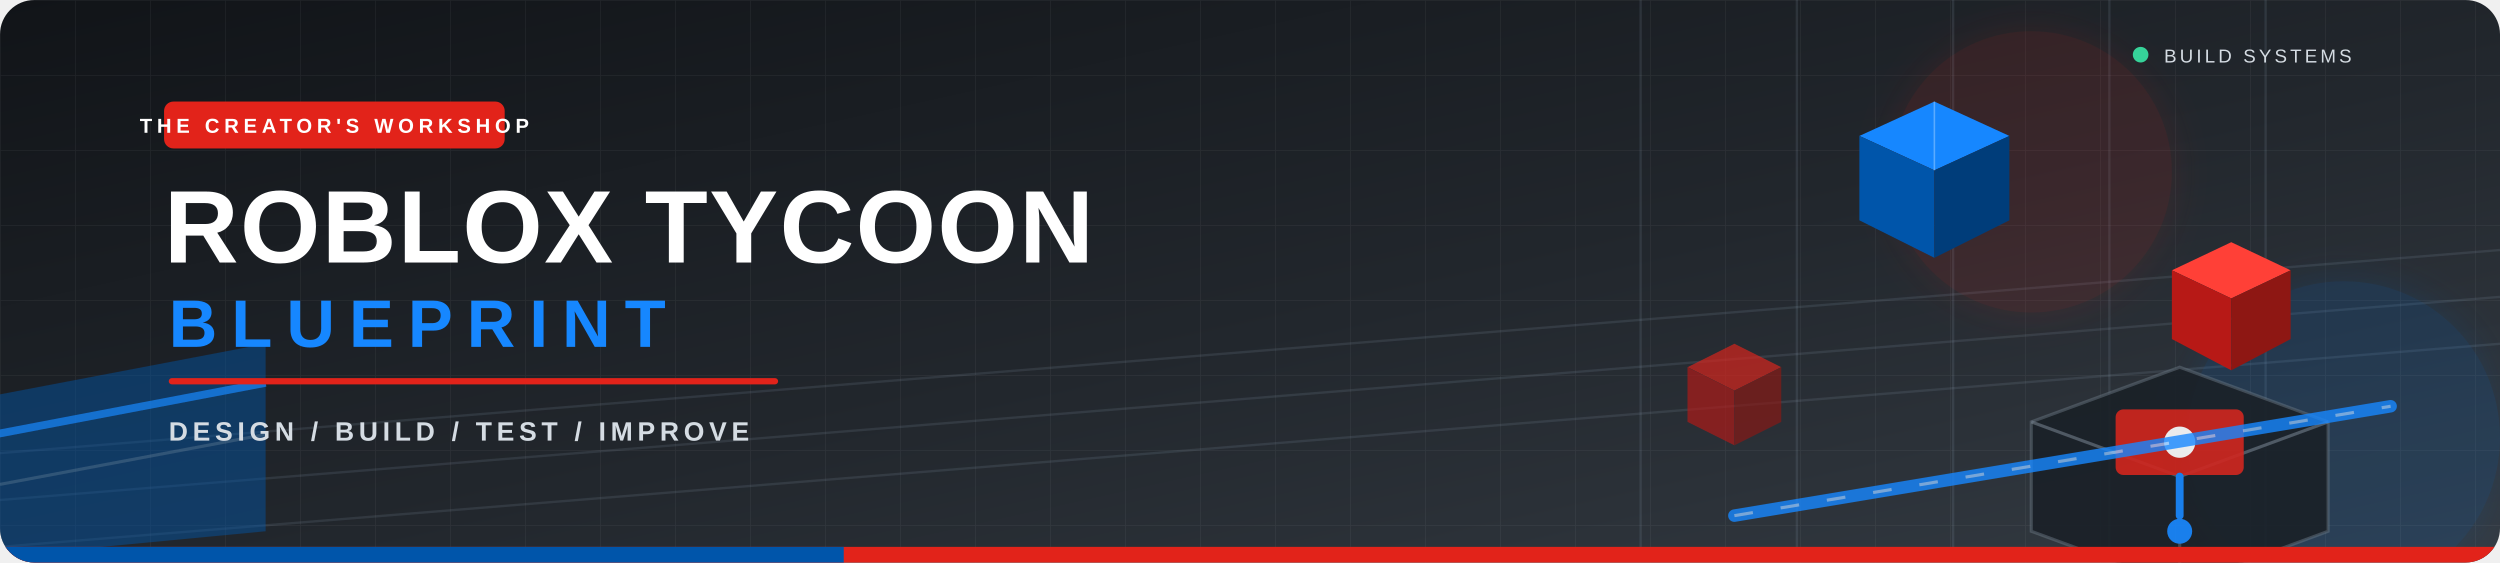
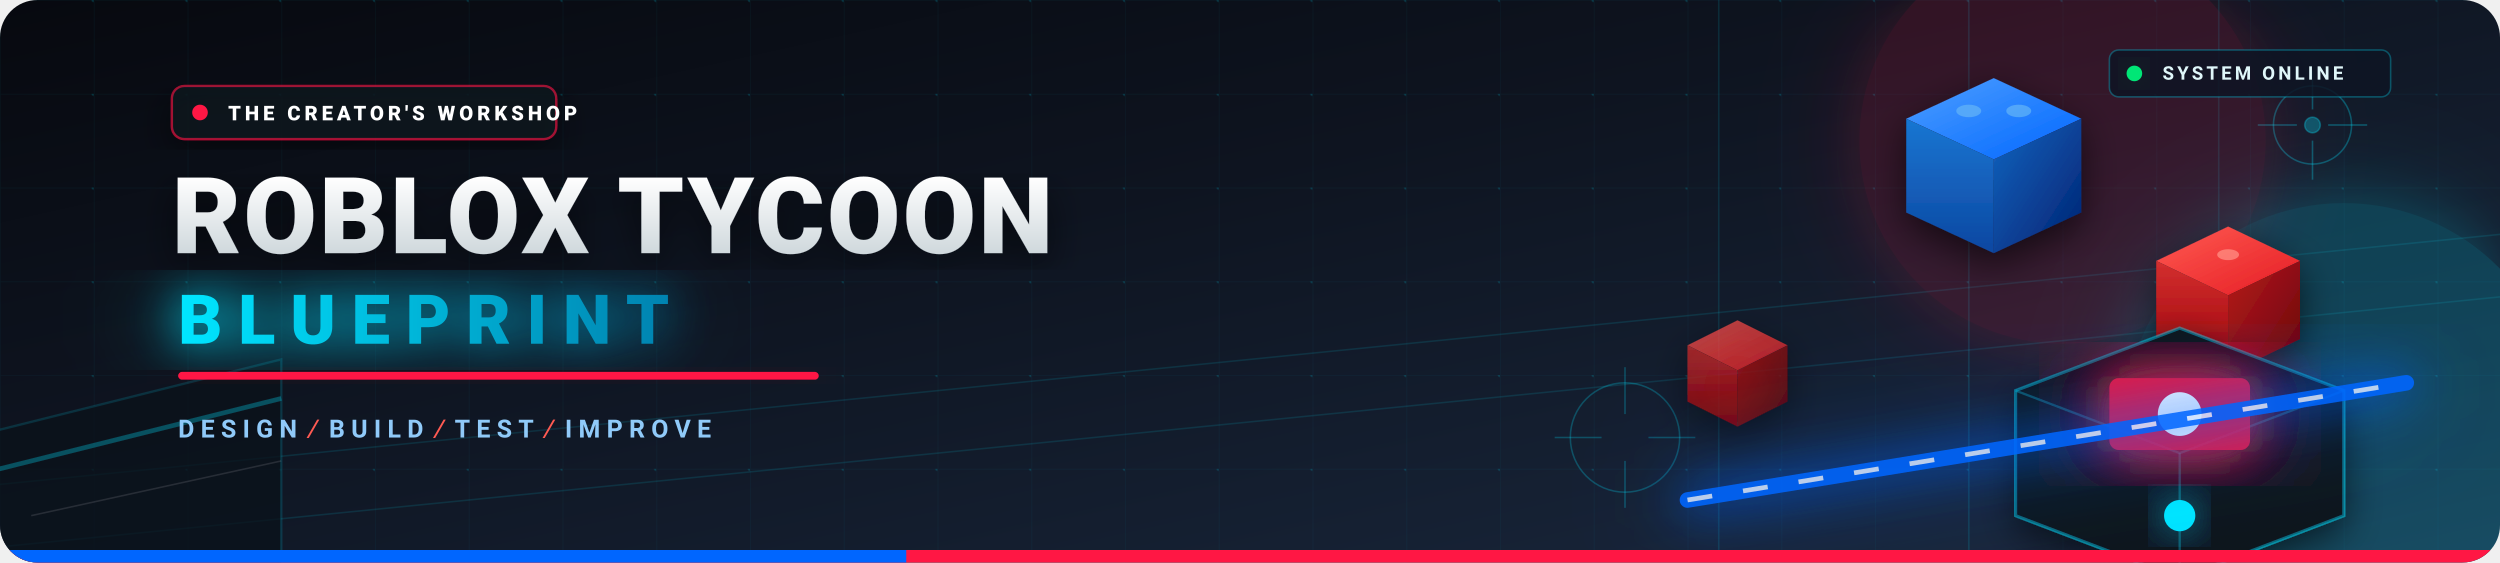
<svg xmlns="http://www.w3.org/2000/svg" width="1600" height="360" viewBox="0 0 1600 360" role="img" aria-labelledby="title desc">
  <defs>
-     <linearGradient id="background" x1="0" y1="0" x2="1" y2="1">
-       <stop offset="0%" stop-color="#111418" />
-       <stop offset="55%" stop-color="#22272D" />
-       <stop offset="100%" stop-color="#343B43" />
+     <linearGradient id="bgGrad" x1="0%" y1="0%" x2="100%" y2="100%">
+       <stop offset="0%" stop-color="#07090F" />
+       <stop offset="40%" stop-color="#0E1420" />
+       <stop offset="80%" stop-color="#162235" />
+       <stop offset="100%" stop-color="#1D2A40" />
    </linearGradient>
-     <linearGradient id="redGradient" x1="0" y1="0" x2="1" y2="1">
-       <stop offset="0%" stop-color="#FF4037" />
-       <stop offset="100%" stop-color="#B71916" />
+     <linearGradient id="redBlockTop" x1="0%" y1="0%" x2="100%" y2="100%">
+       <stop offset="0%" stop-color="#FF5A52" />
+       <stop offset="100%" stop-color="#E51C23" />
    </linearGradient>
-     <linearGradient id="blueGradient" x1="0" y1="0" x2="1" y2="1">
-       <stop offset="0%" stop-color="#1687FF" />
-       <stop offset="100%" stop-color="#00458F" />
+     <linearGradient id="redBlockLeft" x1="0%" y1="0%" x2="0%" y2="100%">
+       <stop offset="0%" stop-color="#D32F2F" />
+       <stop offset="100%" stop-color="#9A0007" />
    </linearGradient>
-     <linearGradient id="lightSweep" x1="0" y1="0" x2="1" y2="0">
+     <linearGradient id="redBlockRight" x1="0%" y1="0%" x2="100%" y2="100%">
+       <stop offset="0%" stop-color="#B71C1C" />
+       <stop offset="100%" stop-color="#67000B" />
+     </linearGradient>
+     <linearGradient id="blueBlockTop" x1="0%" y1="0%" x2="100%" y2="100%">
+       <stop offset="0%" stop-color="#4E9FFF" />
+       <stop offset="100%" stop-color="#0066FF" />
+     </linearGradient>
+     <linearGradient id="blueBlockLeft" x1="0%" y1="0%" x2="0%" y2="100%">
+       <stop offset="0%" stop-color="#1976D2" />
+       <stop offset="100%" stop-color="#0D47A1" />
+     </linearGradient>
+     <linearGradient id="blueBlockRight" x1="0%" y1="0%" x2="100%" y2="100%">
+       <stop offset="0%" stop-color="#1565C0" />
+       <stop offset="100%" stop-color="#002171" />
+     </linearGradient>
+     <linearGradient id="titleGrad" x1="0%" y1="0%" x2="0%" y2="100%">
+       <stop offset="0%" stop-color="#FFFFFF" />
+       <stop offset="100%" stop-color="#CFD8DC" />
+     </linearGradient>
+     <linearGradient id="cyanGrad" x1="0%" y1="0%" x2="100%" y2="0%">
+       <stop offset="0%" stop-color="#00E5FF" />
+       <stop offset="100%" stop-color="#0083B0" />
+     </linearGradient>
+     <linearGradient id="lightSweep" x1="0%" y1="0%" x2="100%" y2="0%">
      <stop offset="0%" stop-color="#FFFFFF" stop-opacity="0" />
-       <stop offset="50%" stop-color="#FFFFFF" stop-opacity=".13" />
+       <stop offset="50%" stop-color="#00E5FF" stop-opacity=".18" />
      <stop offset="100%" stop-color="#FFFFFF" stop-opacity="0" />
    </linearGradient>
-     <filter id="glowRed" x="-100%" y="-100%" width="300%" height="300%">
-       <feGaussianBlur stdDeviation="12" result="blur" />
+     <filter id="neonGlowRed" x="-50%" y="-50%" width="200%" height="200%">
+       <feGaussianBlur stdDeviation="15" result="blur1" />
+       <feGaussianBlur stdDeviation="30" result="blur2" />
      <feMerge>
-         <feMergeNode in="blur" />
+         <feMergeNode in="blur2" />
+         <feMergeNode in="blur1" />
        <feMergeNode in="SourceGraphic" />
      </feMerge>
    </filter>
-     <filter id="glowBlue" x="-100%" y="-100%" width="300%" height="300%">
-       <feGaussianBlur stdDeviation="12" result="blur" />
+     <filter id="neonGlowBlue" x="-50%" y="-50%" width="200%" height="200%">
+       <feGaussianBlur stdDeviation="15" result="blur1" />
+       <feGaussianBlur stdDeviation="30" result="blur2" />
      <feMerge>
-         <feMergeNode in="blur" />
+         <feMergeNode in="blur2" />
+         <feMergeNode in="blur1" />
        <feMergeNode in="SourceGraphic" />
      </feMerge>
    </filter>
-     <pattern id="grid" width="48" height="48" patternUnits="userSpaceOnUse">
-       <path d="M48 0H0V48" fill="none" stroke="#FFFFFF" stroke-opacity=".055" stroke-width="1" />
+     <filter id="subtleShadow" x="-20%" y="-20%" width="140%" height="140%">
+       <feDropShadow dx="0" dy="8" stdDeviation="12" flood-color="#000" flood-opacity="0.6" />
+     </filter>
+     <pattern id="gridPattern" width="60" height="60" patternUnits="userSpaceOnUse">
+       <path d="M 60 0 L 0 0 0 60" fill="none" stroke="#00E5FF" stroke-opacity="0.04" stroke-width="1" />
+       <circle cx="60" cy="0" r="1.5" fill="#00E5FF" fill-opacity="0.15" />
    </pattern>
    <clipPath id="bannerClip">
-       <rect width="1600" height="360" rx="22" />
+       <rect width="1600" height="360" rx="24" />
    </clipPath>
  </defs>
  <g clip-path="url(#bannerClip)">
-     <rect width="1600" height="360" fill="url(#background)" />
-     <rect width="1600" height="360" fill="url(#grid)" />
-     <g fill="none" stroke="#8FA2B5" stroke-opacity=".15" stroke-width="1.5">
-       <path d="M0 290L1600 160" />
-       <path d="M0 320L1600 190" />
-       <path d="M0 350L1600 220" />
-       <path d="M1050 0V360" />
-       <path d="M1150 0V360" />
-       <path d="M1250 0V360" />
-       <path d="M1350 0V360" />
-       <path d="M1450 0V360" />
-     </g>
-     <rect x="-500" y="0" width="500" height="360" fill="url(#lightSweep)" opacity=".7">
-       <animate attributeName="x" values="-500;1700" dur="9s" repeatCount="indefinite" />
-     </rect>
-     <circle cx="1300" cy="110" r="90" fill="#E2231A" opacity=".12" filter="url(#glowRed)">
-       <animate attributeName="opacity" values=".07;.2;.07" dur="4s" repeatCount="indefinite" />
-     </circle>
-     <circle cx="1500" cy="280" r="100" fill="#0066CC" opacity=".16" filter="url(#glowBlue)">
-       <animate attributeName="opacity" values=".08;.22;.08" dur="5s" repeatCount="indefinite" />
-     </circle>
-     <g opacity=".9">
-       <path d="M-40 260L170 220L170 340L-40 360Z" fill="#0055AA" opacity=".5" />
-       <path d="M-40 285L170 245" stroke="#1687FF" stroke-width="5" opacity=".8" />
-       <path d="M0 310L170 278" stroke="#FFFFFF" stroke-opacity=".15" stroke-width="2" />
-     </g>
-     <g>
-       <g transform="translate(1190 65)">
-         <animateTransform attributeName="transform" type="translate" values="1190 65;1190 52;1190 65" dur="5s" repeatCount="indefinite" />
-         <path d="M0 22L48 0L96 22L48 44Z" fill="#1687FF" />
-         <path d="M0 22V76L48 100V44Z" fill="#0055AA" />
-         <path d="M48 44V100L96 76V22Z" fill="#003D7A" />
-         <path d="M48 0V44" stroke="#FFFFFF" stroke-opacity=".3" />
+     <rect width="1600" height="360" fill="url(#bgGrad)" />
+     <rect width="1600" height="360" fill="url(#gridPattern)" />
+     <g fill="none" stroke="#00E5FF" stroke-opacity="0.12" stroke-width="1">
+       <path d="M-100 320 L1700 140" />
+       <path d="M-100 360 L1700 180" />
+       <path d="M1100 0 V360" />
+       <path d="M1260 0 V360" />
+       <path d="M1420 0 V360" />
+       <g transform="translate(1480, 80)" stroke-opacity="0.3">
+         <circle cx="0" cy="0" r="25" />
+         <circle cx="0" cy="0" r="5" fill="#00E5FF" fill-opacity="0.3" />
+         <path d="M-35 0 H-10 M10 0 H35 M0 -35 V-10 M0 10 V35" />
      </g>
-       <g transform="translate(1390 155)">
-         <animateTransform attributeName="transform" type="translate" values="1390 155;1390 169;1390 155" dur="6s" repeatCount="indefinite" />
-         <path d="M0 18L38 0L76 18L38 36Z" fill="#FF4037" />
-         <path d="M0 18V62L38 82V36Z" fill="#B71916" />
-         <path d="M38 36V82L76 62V18Z" fill="#8E1713" />
-       </g>
-       <g transform="translate(1080 220)" opacity=".65">
-         <path d="M0 15L30 0L60 15L30 30Z" fill="#E2231A" />
-         <path d="M0 15V50L30 65V30Z" fill="#B71916" />
-         <path d="M30 30V65L60 50V15Z" fill="#8E1713" />
+       <g transform="translate(1040, 280)" stroke-opacity="0.25">
+         <circle cx="0" cy="0" r="35" />
+         <path d="M-45 0 H-15 M15 0 H45 M0 -45 V-15 M0 15 V45" />
      </g>
    </g>
-     <g transform="translate(1300 235)" opacity=".9">
-       <path d="M0 35L95 0L190 35V105L95 140L0 105Z" fill="#1A2027" stroke="#6D7A87" stroke-opacity=".5" stroke-width="2" />
-       <path d="M0 35L95 70L190 35" fill="none" stroke="#8C9AA8" stroke-opacity=".5" stroke-width="2" />
-       <path d="M95 70V140" stroke="#8C9AA8" stroke-opacity=".35" stroke-width="2" />
-       <rect x="54" y="27" width="82" height="42" rx="5" fill="#E2231A" opacity=".9" />
-       <circle cx="95" cy="48" r="10" fill="#FFFFFF">
-         <animate attributeName="opacity" values=".5;1;.5" dur="2s" repeatCount="indefinite" />
+     <circle cx="1320" cy="90" r="130" fill="#FF1744" opacity="0.15" filter="url(#neonGlowRed)">
+       <animate attributeName="opacity" values="0.1;0.22;0.1" dur="4s" repeatCount="indefinite" />
+     </circle>
+     <circle cx="1500" cy="270" r="140" fill="#00E5FF" opacity="0.18" filter="url(#neonGlowBlue)">
+       <animate attributeName="opacity" values="0.12;0.28;0.12" dur="5s" repeatCount="indefinite" />
+     </circle>
+     <rect x="-600" y="0" width="600" height="360" fill="url(#lightSweep)" opacity="0.8">
+       <animate attributeName="x" values="-600;1800" dur="7s" repeatCount="indefinite" />
+     </rect>
+     <g opacity="0.75">
+       <path d="M-20 280 L180 230 L180 360 L-20 360 Z" fill="#0A111A" stroke="#00E5FF" stroke-opacity="0.2" stroke-width="1.5" />
+       <path d="M-20 305 L180 255" stroke="#00E5FF" stroke-opacity="0.4" stroke-width="3" />
+       <path d="M20 330 L180 295" stroke="#FFFFFF" stroke-opacity="0.15" stroke-width="1" />
+     </g>
+     <g filter="url(#subtleShadow)">
+       <g transform="translate(1220, 50)">
+         <animateTransform attributeName="transform" type="translate" values="1220 50; 1220 36; 1220 50" dur="5s" repeatCount="indefinite" />
+         <path d="M0 26 L56 0 L112 26 L56 52 Z" fill="url(#blueBlockTop)" />
+         <path d="M0 26 V86 L56 112 V52 Z" fill="url(#blueBlockLeft)" />
+         <path d="M56 52 V112 L112 86 V26 Z" fill="url(#blueBlockRight)" />
+         <ellipse cx="40" cy="21" rx="8" ry="4" fill="#64B5F6" opacity="0.7" />
+         <ellipse cx="72" cy="21" rx="8" ry="4" fill="#64B5F6" opacity="0.7" />
+       </g>
+       <g transform="translate(1380, 145)">
+         <animateTransform attributeName="transform" type="translate" values="1380 145; 1380 162; 1380 145" dur="6s" repeatCount="indefinite" />
+         <path d="M0 22 L46 0 L92 22 L46 44 Z" fill="url(#redBlockTop)" />
+         <path d="M0 22 V72 L46 94 V44 Z" fill="url(#redBlockLeft)" />
+         <path d="M46 44 V94 L92 72 V22 Z" fill="url(#redBlockRight)" />
+         <ellipse cx="46" cy="18" rx="7" ry="3.5" fill="#FF8A80" opacity="0.8" />
+       </g>
+       <g transform="translate(1080, 205)" opacity="0.7">
+         <path d="M0 16 L32 0 L64 16 L32 32 Z" fill="url(#redBlockTop)" />
+         <path d="M0 16 V52 L32 68 V32 Z" fill="url(#redBlockLeft)" />
+         <path d="M32 32 V68 L64 52 V16 Z" fill="url(#redBlockRight)" />
+       </g>
+     </g>
+     <g transform="translate(1290, 210)" filter="url(#subtleShadow)">
+       <path d="M0 40 L105 0 L210 40 V120 L105 160 L0 120 Z" fill="#0D131F" stroke="#00E5FF" stroke-opacity="0.4" stroke-width="2" />
+       <path d="M0 40 L105 80 L210 40" fill="none" stroke="#00E5FF" stroke-opacity="0.3" stroke-width="1.5" />
+       <path d="M105 80 V160" fill="none" stroke="#00E5FF" stroke-opacity="0.3" stroke-width="1.5" />
+       <rect x="60" y="32" width="90" height="46" rx="6" fill="#FF1744" opacity="0.9" filter="url(#neonGlowRed)" />
+       <circle cx="105" cy="55" r="14" fill="#FFFFFF">
+         <animate attributeName="opacity" values="0.4;1;0.4" dur="1.8s" repeatCount="indefinite" />
      </circle>
-       <path d="M95 70V95" stroke="#1687FF" stroke-width="5" stroke-linecap="round" />
-       <circle cx="95" cy="105" r="8" fill="#1687FF">
-         <animate attributeName="r" values="6;10;6" dur="2s" repeatCount="indefinite" />
+       <path d="M105 80 V110" stroke="#00E5FF" stroke-width="6" stroke-linecap="round" filter="url(#neonGlowBlue)" />
+       <circle cx="105" cy="120" r="10" fill="#00E5FF" filter="url(#neonGlowBlue)">
+         <animate attributeName="r" values="8;13;8" dur="1.8s" repeatCount="indefinite" />
      </circle>
    </g>
-     <g transform="translate(1110 330)" opacity=".8">
-       <path d="M0 0L420 -70" stroke="#1687FF" stroke-width="8" stroke-linecap="round" />
-       <path d="M0 0L420 -70" stroke="#FFFFFF" stroke-opacity=".5" stroke-width="2" stroke-dasharray="12 18">
-         <animate attributeName="stroke-dashoffset" from="0" to="-60" dur="2s" repeatCount="indefinite" />
+     <g transform="translate(1080, 320)" opacity="0.9">
+       <path d="M0 0 L460 -75" stroke="#0066FF" stroke-width="10" stroke-linecap="round" filter="url(#neonGlowBlue)" />
+       <path d="M0 0 L460 -75" stroke="#FFFFFF" stroke-opacity="0.8" stroke-width="3" stroke-dasharray="16 20">
+         <animate attributeName="stroke-dashoffset" from="0" to="-72" dur="1.5s" repeatCount="indefinite" />
      </path>
    </g>
-     <g transform="translate(105 0)">
-       <rect x="0" y="65" width="218" height="30" rx="6" fill="#E2231A" />
-       <text x="109" y="85" fill="#FFFFFF" font-family="Arial, Helvetica, sans-serif" font-size="13" font-weight="700" letter-spacing="3" text-anchor="middle">
-         THE CREATOR'S WORKSHOP
-       </text>
-       <text x="0" y="168" fill="#FFFFFF" font-family="Arial, Helvetica, sans-serif" font-size="66" font-weight="900" letter-spacing="1">
+     <g transform="translate(110, 0)">
+       <g transform="translate(0, 55)">
+         <rect width="246" height="34" rx="8" fill="#0D1424" fill-opacity="0.85" stroke="#FF1744" stroke-opacity="0.6" stroke-width="1.5" filter="url(#subtleShadow)" />
+         <circle cx="18" cy="17" r="5" fill="#FF1744">
+           <animate attributeName="opacity" values="1;0.3;1" dur="2s" repeatCount="indefinite" />
+         </circle>
+         <text x="36" y="22" fill="#FFFFFF" font-family="'Segoe UI', Roboto, Helvetica, Arial, sans-serif" font-size="13" font-weight="800" letter-spacing="2.5">
+           THE CREATOR'S WORKSHOP
+         </text>
+       </g>
+       <text x="0" y="162" fill="url(#titleGrad)" font-family="'Segoe UI', Roboto, Helvetica, Arial, sans-serif" font-size="68" font-weight="900" letter-spacing="1.5" filter="url(#subtleShadow)">
        ROBLOX TYCOON
      </text>
-       <text x="3" y="222" fill="#1687FF" font-family="Arial, Helvetica, sans-serif" font-size="43" font-weight="800" letter-spacing="9">
+       <text x="4" y="220" fill="url(#cyanGrad)" font-family="'Segoe UI', Roboto, Helvetica, Arial, sans-serif" font-size="44" font-weight="800" letter-spacing="10" filter="url(#neonGlowBlue)">
        BLUEPRINT
      </text>
-       <rect x="3" y="242" width="390" height="4" rx="2" fill="#E2231A">
-         <animate attributeName="width" values="100;390;100" dur="5s" repeatCount="indefinite" />
+       <rect x="4" y="238" width="410" height="5" rx="2.5" fill="#FF1744" filter="url(#neonGlowRed)">
+         <animate attributeName="width" values="120;410;120" dur="4.5s" repeatCount="indefinite" />
      </rect>
-       <text x="3" y="282" fill="#D5DCE3" font-family="Arial, Helvetica, sans-serif" font-size="17" font-weight="600" letter-spacing="3">
-         DESIGN  /  BUILD  /  TEST  /  IMPROVE
+       <text x="4" y="280" fill="#90CAF9" font-family="'Segoe UI', Roboto, Helvetica, Arial, sans-serif" font-size="16" font-weight="700" letter-spacing="4">
+         DESIGN <tspan fill="#FF5A52">∕</tspan> BUILD <tspan fill="#FF5A52">∕</tspan> TEST <tspan fill="#FF5A52">∕</tspan> IMPROVE
      </text>
    </g>
-     <g transform="translate(1370 35)">
-       <circle cx="0" cy="0" r="5" fill="#36D399">
-         <animate attributeName="opacity" values="1;.35;1" dur="2s" repeatCount="indefinite" />
+     <g transform="translate(1350, 32)">
+       <rect width="180" height="30" rx="6" fill="#0D1424" fill-opacity="0.85" stroke="#00E5FF" stroke-opacity="0.3" />
+       <circle cx="16" cy="15" r="5" fill="#00E676" filter="url(#neonGlowBlue)">
+         <animate attributeName="opacity" values="1;0.3;1" dur="1.5s" repeatCount="indefinite" />
      </circle>
-       <text x="15" y="5" fill="#D5DCE3" font-family="Arial, Helvetica, sans-serif" font-size="12" letter-spacing="2">
-         BUILD SYSTEMS
+       <text x="34" y="19" fill="#E0F7FA" font-family="'Segoe UI', Roboto, Helvetica, Arial, sans-serif" font-size="12" font-weight="700" letter-spacing="2">
+         SYSTEM ONLINE
      </text>
    </g>
-     <rect x="0" y="350" width="1600" height="10" fill="#E2231A" />
-     <rect x="0" y="350" width="540" height="10" fill="#0055AA" />
+     <rect x="0" y="352" width="1600" height="8" fill="#FF1744" />
+     <rect x="0" y="352" width="580" height="8" fill="#0066FF" />
  </g>
</svg>
